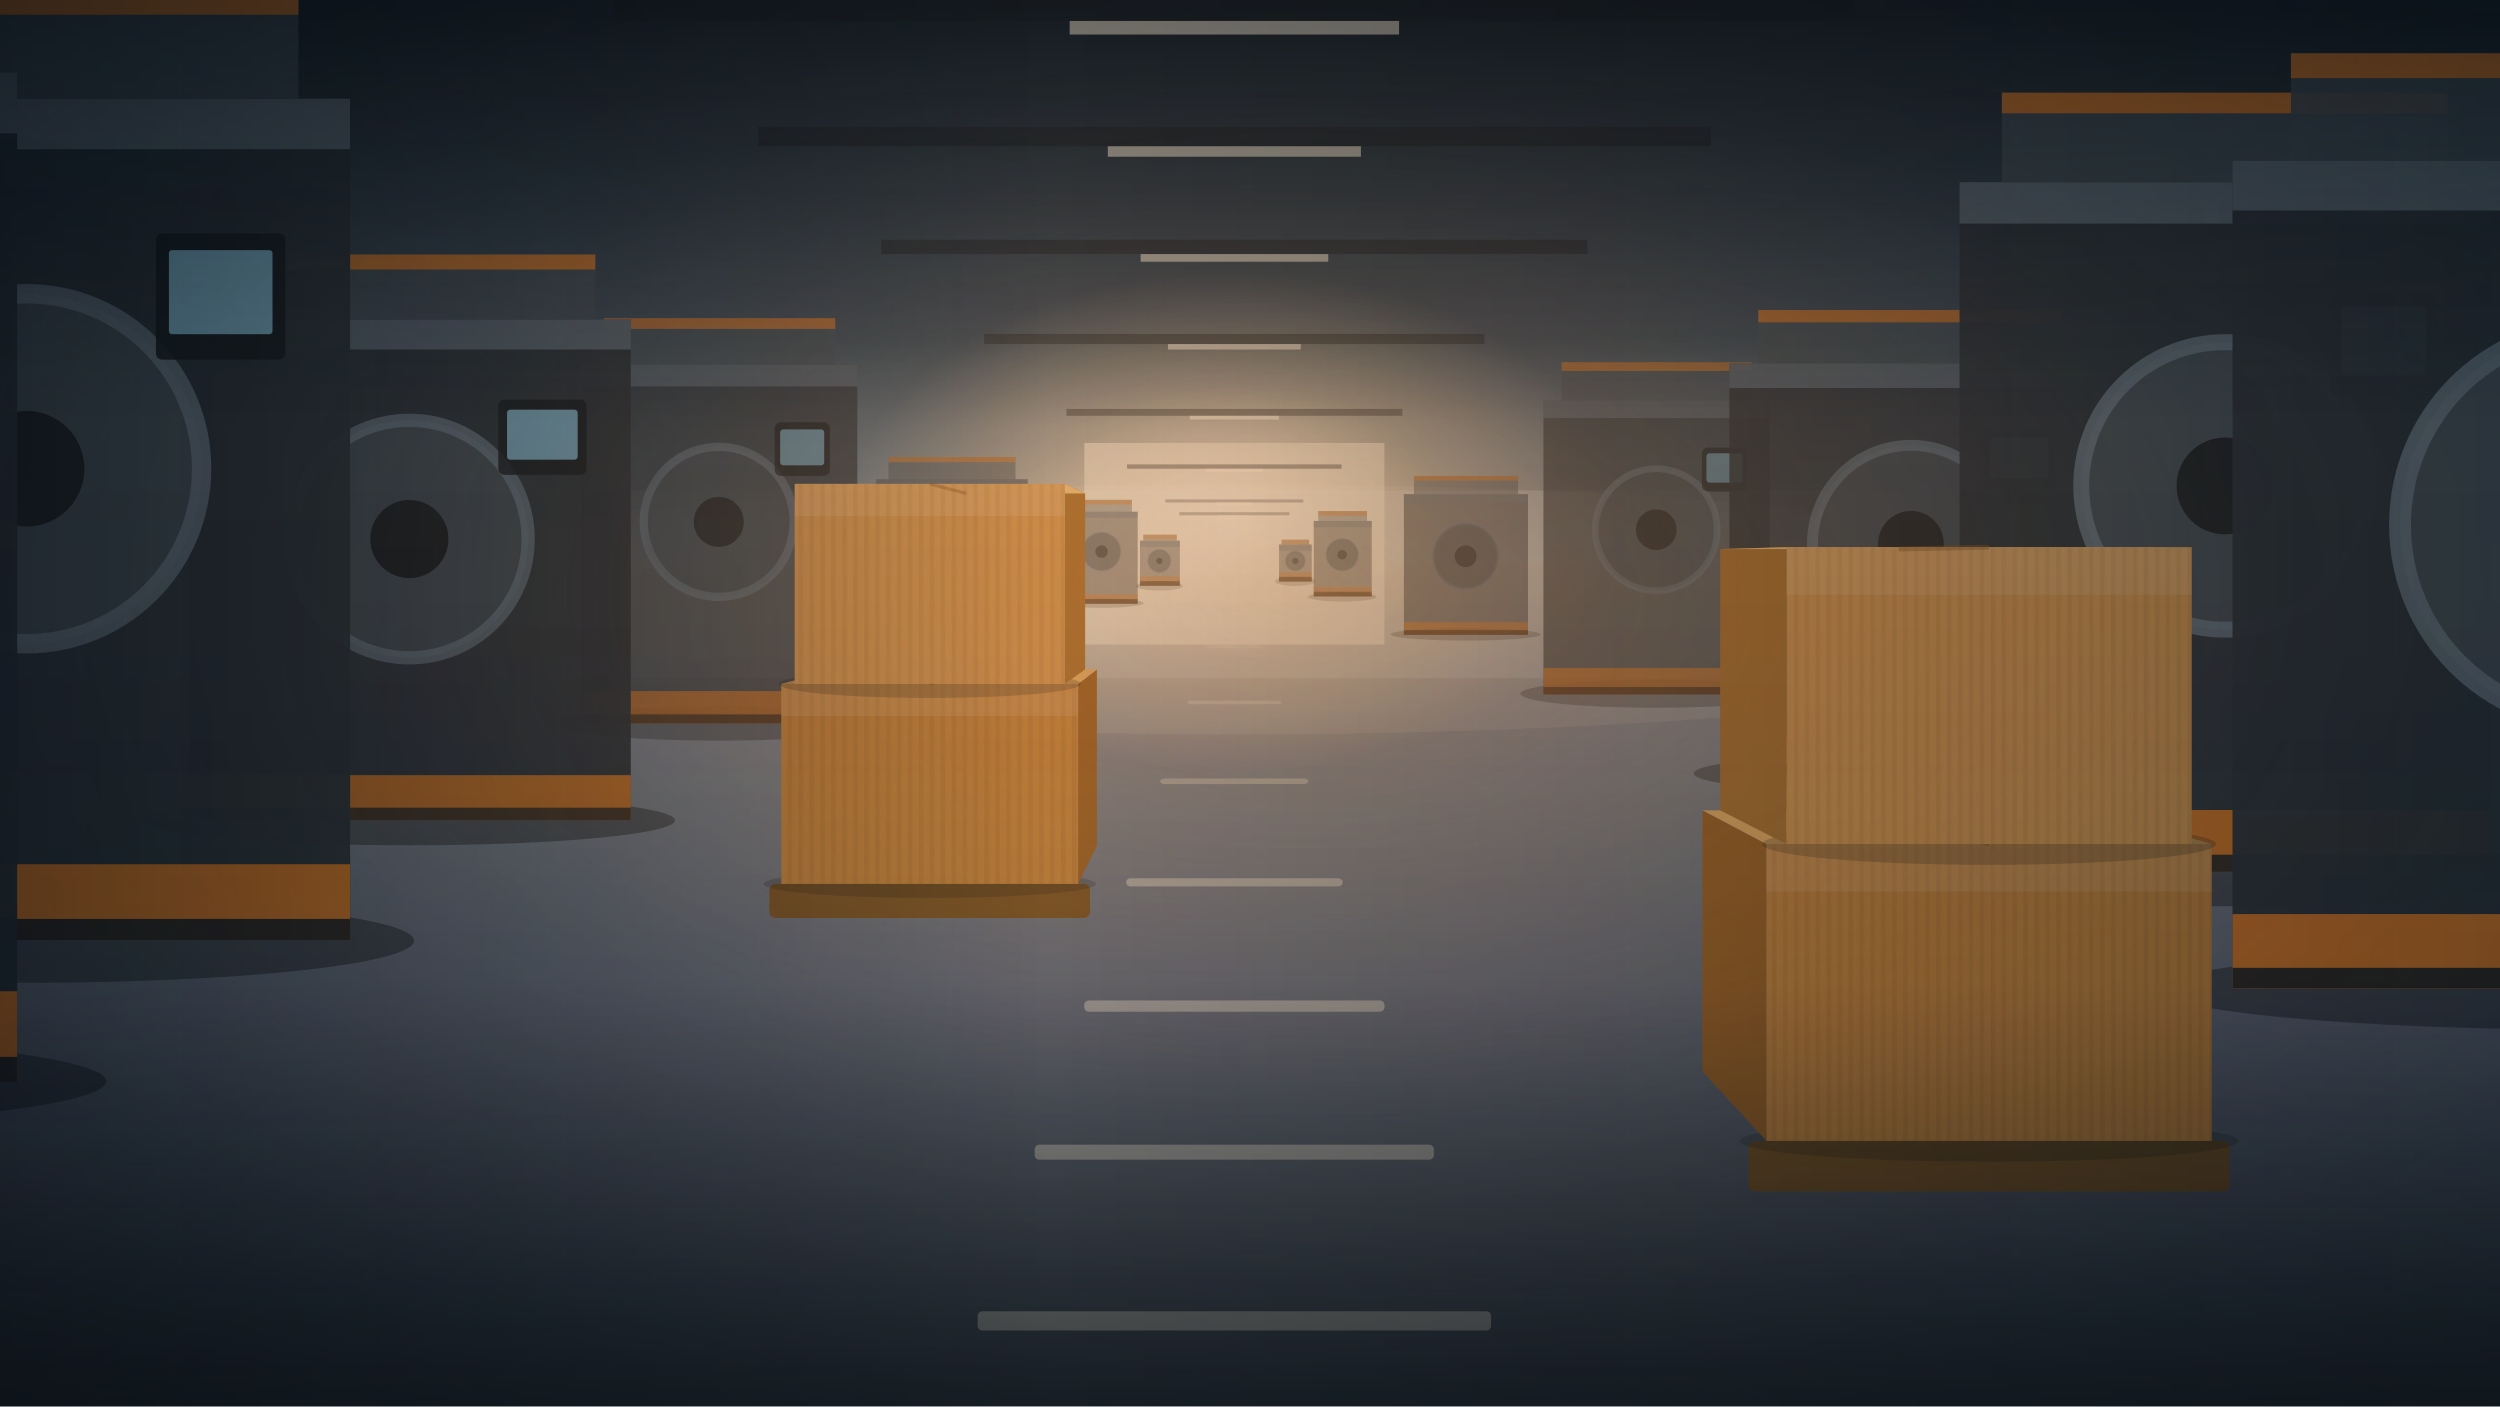
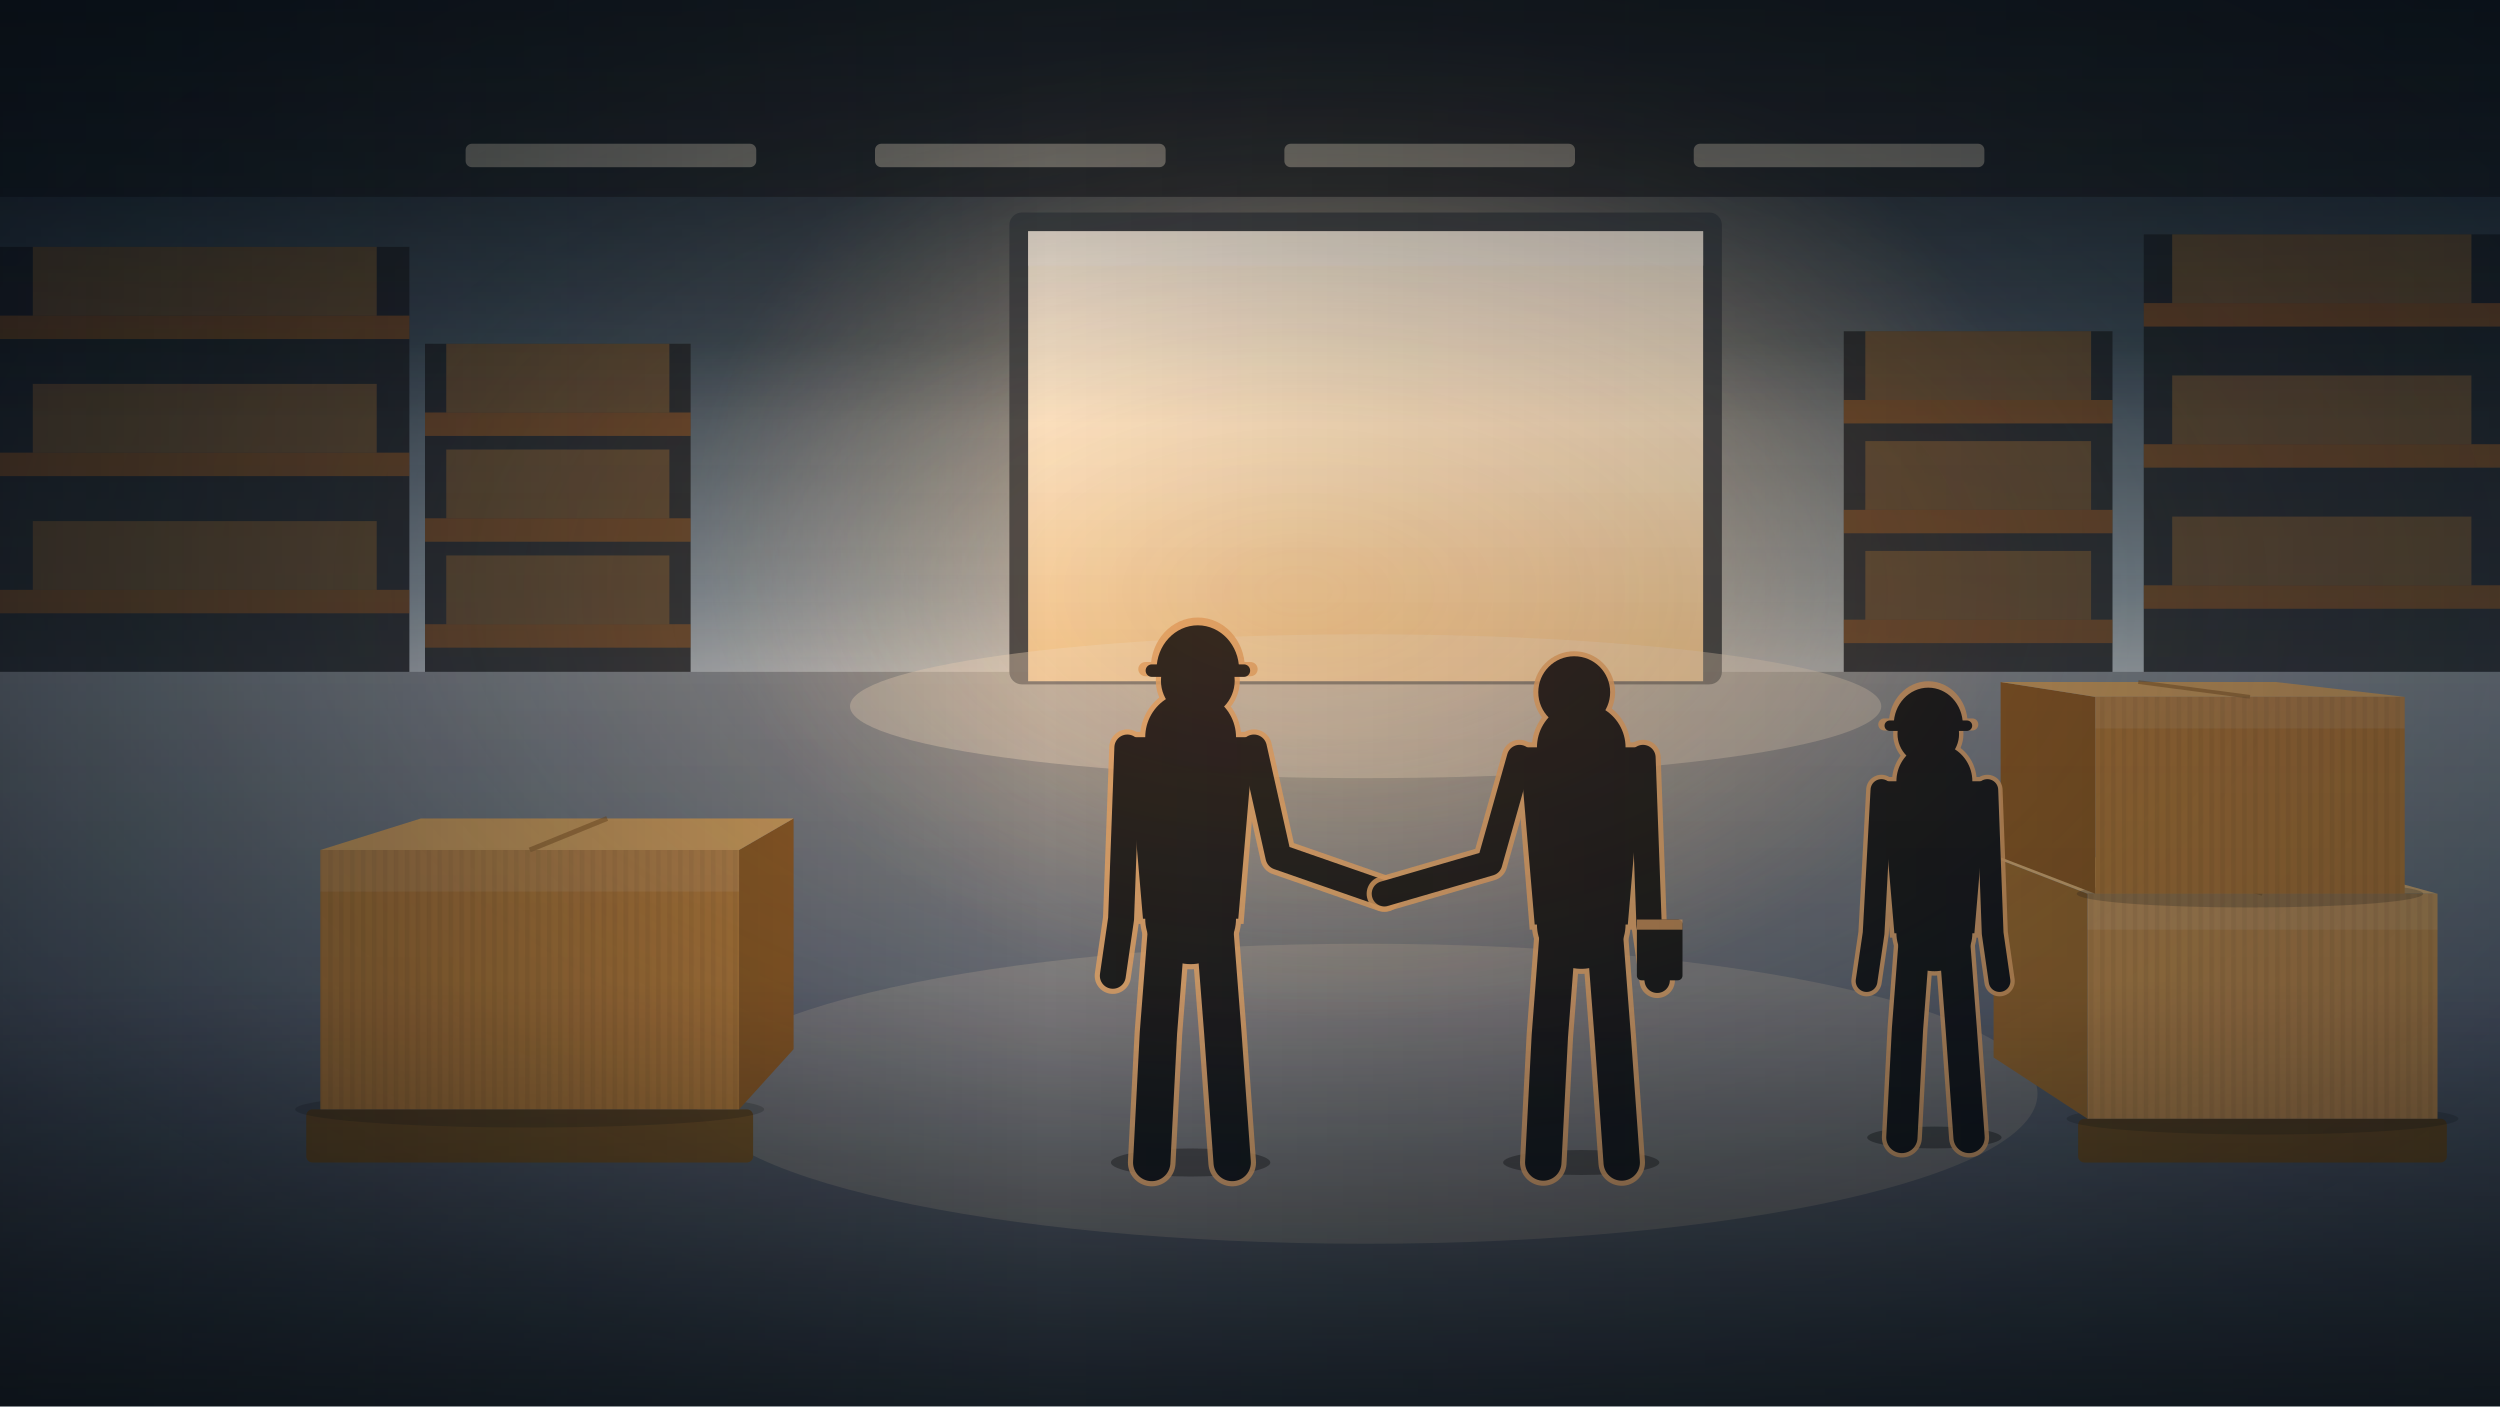
- <svg xmlns="http://www.w3.org/2000/svg" viewBox="0 0 1600 900" width="1600" height="900" preserveAspectRatio="xMidYMid slice" role="img" aria-label="Производственная линия — продажа нового и б/у оборудования">
+ <svg xmlns="http://www.w3.org/2000/svg" viewBox="0 0 1600 900" width="1600" height="900" preserveAspectRatio="xMidYMid slice" role="img" aria-label="Сотрудники «Арт-Пак Плюс» и заказчик у отгруженной партии">
  <defs>
    <linearGradient id="air" x1="0" y1="0" x2="0" y2="1">
      <stop offset="0" stop-color="#16232F" />
      <stop offset=".24" stop-color="#354B5E" />
      <stop offset=".42" stop-color="#8CA3B5" />
      <stop offset=".52" stop-color="#DCE6EE" />
      <stop offset="1" stop-color="#9DB0BE" />
    </linearGradient>
    <linearGradient id="conc" x1="0" y1="0" x2="0" y2="1">
      <stop offset="0" stop-color="#8593A0" />
      <stop offset=".5" stop-color="#59667A" />
      <stop offset="1" stop-color="#2C3742" />
    </linearGradient>
    <linearGradient id="belt" x1="0" y1="0" x2="0" y2="1">
      <stop offset="0" stop-color="#7C8B99" />
      <stop offset="1" stop-color="#39434E" />
    </linearGradient>
    <linearGradient id="doorL" x1="0" y1="0" x2="1" y2="0">
      <stop offset="0" stop-color="#08355F" />
      <stop offset=".72" stop-color="#0D4A85" />
      <stop offset="1" stop-color="#1568B6" />
    </linearGradient>
    <linearGradient id="doorR" x1="0" y1="0" x2="1" y2="0">
      <stop offset="0" stop-color="#1568B6" />
      <stop offset=".3" stop-color="#0D4A85" />
      <stop offset="1" stop-color="#08355F" />
    </linearGradient>
    <linearGradient id="lintel" x1="0" y1="0" x2="0" y2="1">
      <stop offset="0" stop-color="#1568B6" />
      <stop offset="1" stop-color="#08355F" />
    </linearGradient>
    <pattern id="rib" width="46" height="40" patternUnits="userSpaceOnUse">
      <rect width="46" height="40" fill="none" />
      <rect x="0" width="15" height="40" fill="#000" opacity=".30" />
      <rect x="15" width="4" height="40" fill="#000" opacity=".14" />
      <rect x="27" width="7" height="40" fill="#FFF" opacity=".15" />
      <rect x="34" width="3" height="40" fill="#FFF" opacity=".07" />
    </pattern>
    <pattern id="flute" width="7" height="7" patternUnits="userSpaceOnUse">
      <rect width="7" height="7" fill="none" />
      <rect x="0" width="3" height="7" fill="#000" opacity=".18" />
    </pattern>
+     <linearGradient id="gate" x1="0" y1="0" x2="0" y2="1">
+       <stop offset="0" stop-color="#FFFBF2" />
+       <stop offset=".55" stop-color="#FFEFD2" />
+       <stop offset="1" stop-color="#FFD9A2" />
+     </linearGradient>
    <radialGradient id="glow" cx=".5" cy=".5" r=".5">
      <stop offset="0" stop-color="#FFF6E8" stop-opacity=".95" />
      <stop offset=".55" stop-color="#FFE3BC" stop-opacity=".35" />
      <stop offset="1" stop-color="#FFD9A8" stop-opacity="0" />
    </radialGradient>
    <radialGradient id="warm" cx=".52" cy=".42" r=".62">
      <stop offset="0" stop-color="#E07B26" stop-opacity=".34" />
      <stop offset=".62" stop-color="#E07B26" stop-opacity=".08" />
      <stop offset="1" stop-color="#E07B26" stop-opacity="0" />
    </radialGradient>
    <linearGradient id="vig" x1="0" y1="0" x2="0" y2="1">
      <stop offset="0" stop-color="#050A0F" stop-opacity=".44" />
      <stop offset=".30" stop-color="#050A0F" stop-opacity="0" />
      <stop offset=".70" stop-color="#050A0F" stop-opacity=".08" />
      <stop offset="1" stop-color="#050A0F" stop-opacity=".58" />
    </linearGradient>
    <linearGradient id="vigx" x1="0" y1="0" x2="1" y2="0">
      <stop offset="0" stop-color="#050A0F" stop-opacity=".55" />
      <stop offset=".42" stop-color="#050A0F" stop-opacity="0" />
      <stop offset="1" stop-color="#050A0F" stop-opacity=".38" />
    </linearGradient>
  </defs>
  <rect x="0.0" y="0.0" width="1600.0" height="900.0" fill="url(#air)" />
-   <polygon points="0.0,360.0 1600.0,360.0 1600.0,900.0 0.0,900.0" fill="url(#conc)" />
-   <ellipse cx="790" cy="334" rx="250" ry="160" fill="url(#glow)" />
-   <rect x="694.0" y="283.5" width="192.0" height="129.0" fill="#F6EEE0" opacity="0.5" />
-   <rect x="754.8" y="327.8" width="70.4" height="2.0" fill="#141E28" opacity="0.333" />
-   <rect x="780.6" y="329.8" width="18.7" height="2.0" fill="#FFF6E4" opacity="0.428" />
-   <rect x="745.8" y="319.6" width="88.3" height="2.0" fill="#141E28" opacity="0.341" />
-   <rect x="778.3" y="321.6" width="23.5" height="2.0" fill="#FFF6E4" opacity="0.435" />
-   <rect x="721.3" y="297.2" width="137.3" height="2.8" fill="#141E28" opacity="0.364" />
-   <rect x="771.8" y="300.0" width="36.5" height="2.0" fill="#FFF6E4" opacity="0.454" />
-   <rect x="682.5" y="261.7" width="215.0" height="4.4" fill="#141E28" opacity="0.401" />
-   <rect x="761.4" y="266.1" width="57.1" height="2.4" fill="#FFF6E4" opacity="0.484" />
-   <rect x="629.9" y="213.7" width="320.1" height="6.5" fill="#141E28" opacity="0.45" />
-   <rect x="747.5" y="220.2" width="85.0" height="3.5" fill="#FFF6E4" opacity="0.525" />
-   <rect x="564.0" y="153.4" width="452.0" height="9.2" fill="#141E28" opacity="0.512" />
-   <rect x="730.0" y="162.6" width="120.1" height="4.9" fill="#FFF6E4" opacity="0.577" />
-   <rect x="485.0" y="81.2" width="610.0" height="12.4" fill="#141E28" opacity="0.586" />
-   <rect x="709.0" y="93.6" width="162.0" height="6.7" fill="#FFF6E4" opacity="0.638" />
-   <rect x="393.2" y="-2.7" width="793.6" height="16.1" fill="#141E28" opacity="0.672" />
-   <rect x="684.6" y="13.4" width="210.8" height="8.7" fill="#FFF6E4" opacity="0.71" />
-   <rect x="0" y="314" width="1600" height="120" fill="#E8F0F6" opacity=".16" />
-   <ellipse cx="790" cy="390" rx="620" ry="80" fill="#FFF3E2" opacity=".10" />
-   <ellipse cx="742" cy="375" rx="15" ry="3" fill="#070E15" opacity="0.15" />
-   <polygon points="729.6,346.0 755.1,346.0 755.1,374.9 729.6,374.9" fill="#22303C" opacity="0.359" />
-   <rect x="729.6" y="346.0" width="25.5" height="4.0" fill="#63788A" opacity="0.298" />
-   <rect x="731.7" y="342.2" width="21.4" height="3.8" fill="#3B4C5A" opacity="0.331" />
-   <rect x="731.7" y="342.2" width="21.4" height="3.0" fill="#E07B26" opacity="0.342" />
-   <circle cx="742" cy="359" r="7" fill="#3B4C5A" opacity="0.36" />
-   <circle cx="742" cy="359" r="7" fill="none" stroke="#63788A" stroke-width="1.5" opacity="0.29" />
-   <circle cx="742" cy="359" r="2" fill="#141E28" opacity="0.36" />
-   <rect x="729.6" y="368.9" width="25.5" height="6.0" fill="#E07B26" opacity="0.342" />
-   <rect x="729.6" y="371.9" width="25.5" height="3.0" fill="#141E28" opacity="0.342" />
-   <ellipse cx="829" cy="372" rx="13" ry="3" fill="#070E15" opacity="0.14" />
-   <polygon points="818.6,348.5 839.5,348.5 839.5,372.2 818.6,372.2" fill="#22303C" opacity="0.349" />
-   <rect x="818.6" y="348.5" width="20.9" height="4.0" fill="#63788A" opacity="0.291" />
-   <rect x="820.2" y="345.4" width="17.6" height="3.1" fill="#3B4C5A" opacity="0.322" />
-   <rect x="820.2" y="345.4" width="17.6" height="3.0" fill="#E07B26" opacity="0.335" />
-   <circle cx="829" cy="359" r="6" fill="#3B4C5A" opacity="0.35" />
-   <circle cx="829" cy="359" r="6" fill="none" stroke="#63788A" stroke-width="1.5" opacity="0.28" />
-   <circle cx="829" cy="359" r="2" fill="#141E28" opacity="0.35" />
-   <rect x="818.6" y="366.2" width="20.9" height="6.0" fill="#E07B26" opacity="0.335" />
-   <rect x="818.6" y="369.2" width="20.9" height="3.0" fill="#141E28" opacity="0.335" />
-   <ellipse cx="705" cy="386" rx="27" ry="3" fill="#070E15" opacity="0.17" />
-   <polygon points="682.8,327.5 728.1,327.5 728.1,386.4 682.8,386.4" fill="#22303C" opacity="0.406" />
-   <rect x="682.8" y="327.5" width="45.3" height="4.0" fill="#63788A" opacity="0.328" />
-   <rect x="686.4" y="319.9" width="38.0" height="7.7" fill="#3B4C5A" opacity="0.371" />
-   <rect x="686.4" y="319.9" width="38.0" height="3.0" fill="#E07B26" opacity="0.375" />
-   <circle cx="705" cy="353" r="12" fill="#3B4C5A" opacity="0.41" />
-   <circle cx="705" cy="353" r="12" fill="none" stroke="#63788A" stroke-width="1.5" opacity="0.33" />
-   <circle cx="705" cy="353" r="4" fill="#141E28" opacity="0.41" />
-   <rect x="682.8" y="380.4" width="45.3" height="6.0" fill="#E07B26" opacity="0.375" />
-   <rect x="682.8" y="383.4" width="45.3" height="3.0" fill="#141E28" opacity="0.375" />
-   <ellipse cx="859" cy="382" rx="22" ry="3" fill="#070E15" opacity="0.16" />
-   <polygon points="840.8,333.4 877.9,333.4 877.9,381.7 840.8,381.7" fill="#22303C" opacity="0.387" />
-   <rect x="840.8" y="333.4" width="37.1" height="4.0" fill="#63788A" opacity="0.316" />
-   <rect x="843.7" y="327.1" width="31.2" height="6.3" fill="#3B4C5A" opacity="0.354" />
-   <rect x="843.7" y="327.1" width="31.2" height="3.0" fill="#E07B26" opacity="0.362" />
-   <circle cx="859" cy="355" r="10" fill="#3B4C5A" opacity="0.39" />
-   <circle cx="859" cy="355" r="10" fill="none" stroke="#63788A" stroke-width="1.5" opacity="0.31" />
-   <circle cx="859" cy="355" r="3" fill="#141E28" opacity="0.39" />
-   <rect x="840.8" y="375.7" width="37.1" height="6.0" fill="#E07B26" opacity="0.362" />
-   <rect x="840.8" y="378.7" width="37.1" height="3.0" fill="#141E28" opacity="0.362" />
-   <ellipse cx="609" cy="416" rx="58" ry="5" fill="#070E15" opacity="0.22" />
-   <polygon points="560.8,306.7 657.7,306.7 657.7,416.5 560.8,416.5" fill="#22303C" opacity="0.526" />
-   <rect x="560.8" y="306.7" width="96.8" height="6.6" fill="#63788A" opacity="0.405" />
-   <rect x="568.6" y="292.5" width="81.3" height="14.3" fill="#3B4C5A" opacity="0.474" />
-   <rect x="568.6" y="292.5" width="81.3" height="3.3" fill="#E07B26" opacity="0.461" />
-   <circle cx="609" cy="355" r="26" fill="#3B4C5A" opacity="0.53" />
-   <circle cx="609" cy="355" r="26" fill="none" stroke="#63788A" stroke-width="2.9" opacity="0.41" />
-   <circle cx="609" cy="355" r="9" fill="#141E28" opacity="0.53" />
-   <rect x="560.8" y="406.6" width="96.8" height="9.9" fill="#E07B26" opacity="0.461" />
-   <rect x="560.8" y="413.5" width="96.8" height="3.0" fill="#141E28" opacity="0.461" />
-   <ellipse cx="938" cy="406" rx="48" ry="4" fill="#070E15" opacity="0.20" />
-   <polygon points="898.5,316.3 977.9,316.3 977.9,406.3 898.5,406.3" fill="#22303C" opacity="0.485" />
-   <rect x="898.5" y="316.3" width="79.4" height="5.4" fill="#63788A" opacity="0.379" />
-   <rect x="904.9" y="304.6" width="66.7" height="11.7" fill="#3B4C5A" opacity="0.439" />
-   <rect x="904.9" y="304.6" width="66.7" height="3.0" fill="#E07B26" opacity="0.432" />
-   <circle cx="938" cy="356" r="21" fill="#3B4C5A" opacity="0.49" />
-   <circle cx="938" cy="356" r="21" fill="none" stroke="#63788A" stroke-width="2.4" opacity="0.38" />
-   <circle cx="938" cy="356" r="7" fill="#141E28" opacity="0.49" />
-   <rect x="898.5" y="398.2" width="79.4" height="8.1" fill="#E07B26" opacity="0.432" />
-   <rect x="898.5" y="403.3" width="79.4" height="3.0" fill="#141E28" opacity="0.432" />
-   <ellipse cx="460" cy="463" rx="106" ry="11" fill="#070E15" opacity="0.30" />
-   <polygon points="372.2,233.5 548.7,233.5 548.7,463.0 372.2,463.0" fill="#22303C" opacity="0.712" />
-   <rect x="372.2" y="233.5" width="176.5" height="13.8" fill="#63788A" opacity="0.525" />
-   <rect x="386.3" y="203.6" width="148.3" height="29.8" fill="#3B4C5A" opacity="0.633" />
-   <rect x="386.3" y="203.6" width="148.3" height="6.9" fill="#E07B26" opacity="0.594" />
-   <circle cx="460" cy="334" r="48" fill="#3B4C5A" opacity="0.71" />
-   <circle cx="460" cy="334" r="48" fill="none" stroke="#63788A" stroke-width="5.3" opacity="0.54" />
-   <circle cx="460" cy="334" r="16" fill="#141E28" opacity="0.71" />
-   <rect x="495.8" y="270.2" width="35.3" height="34.4" fill="#0E1A24" opacity="0.624" rx="4" />
-   <rect x="499.3" y="274.8" width="28.2" height="23.0" fill="#8FD3F5" opacity="0.544" rx="2" />
-   <rect x="372.2" y="442.3" width="176.5" height="20.7" fill="#E07B26" opacity="0.594" />
-   <rect x="372.2" y="457.2" width="176.5" height="5.7" fill="#141E28" opacity="0.594" />
-   <ellipse cx="1060" cy="444" rx="87" ry="9" fill="#070E15" opacity="0.26" />
-   <polygon points="987.8,256.3 1132.6,256.3 1132.6,444.4 987.8,444.4" fill="#22303C" opacity="0.638" />
-   <rect x="987.8" y="256.3" width="144.8" height="11.3" fill="#63788A" opacity="0.477" />
-   <rect x="999.4" y="231.8" width="121.6" height="24.5" fill="#3B4C5A" opacity="0.57" />
-   <rect x="999.4" y="231.8" width="121.6" height="5.6" fill="#E07B26" opacity="0.541" />
-   <circle cx="1060" cy="339" r="39" fill="#3B4C5A" opacity="0.64" />
-   <circle cx="1060" cy="339" r="39" fill="none" stroke="#63788A" stroke-width="4.3" opacity="0.49" />
-   <circle cx="1060" cy="339" r="13" fill="#141E28" opacity="0.64" />
-   <rect x="1089.2" y="286.4" width="29.0" height="28.2" fill="#0E1A24" opacity="0.565" rx="4" />
-   <rect x="1092.1" y="290.1" width="23.2" height="18.8" fill="#8FD3F5" opacity="0.491" rx="2" />
-   <rect x="987.8" y="427.5" width="144.8" height="16.9" fill="#E07B26" opacity="0.541" />
-   <rect x="987.8" y="439.7" width="144.8" height="4.7" fill="#141E28" opacity="0.541" />
-   <ellipse cx="262" cy="525" rx="170" ry="16" fill="#070E15" opacity="0.40" />
-   <polygon points="121.0,204.5 403.7,204.5 403.7,524.9 121.0,524.9" fill="#22303C" opacity="0.96" />
-   <rect x="121.0" y="204.5" width="282.7" height="19.2" fill="#63788A" opacity="0.684" />
-   <rect x="143.6" y="162.9" width="237.4" height="41.6" fill="#3B4C5A" opacity="0.845" />
-   <rect x="143.6" y="162.9" width="237.4" height="9.6" fill="#E07B26" opacity="0.771" />
-   <circle cx="262" cy="345" r="76" fill="#3B4C5A" opacity="0.96" />
-   <circle cx="262" cy="345" r="76" fill="none" stroke="#63788A" stroke-width="8.5" opacity="0.72" />
-   <circle cx="262" cy="345" r="25" fill="#141E28" opacity="0.96" />
-   <rect x="318.9" y="255.8" width="56.5" height="48.1" fill="#0E1A24" opacity="0.818" rx="4" />
-   <rect x="324.5" y="262.2" width="45.2" height="32.0" fill="#8FD3F5" opacity="0.721" rx="2" />
-   <rect x="121.0" y="496.1" width="282.7" height="28.8" fill="#E07B26" opacity="0.771" />
-   <rect x="121.0" y="516.9" width="282.7" height="8.0" fill="#141E28" opacity="0.771" />
-   <ellipse cx="1223" cy="495" rx="139" ry="13" fill="#070E15" opacity="0.35" />
-   <polygon points="1106.8,232.5 1338.6,232.5 1338.6,495.2 1106.8,495.2" fill="#22303C" opacity="0.841" />
-   <rect x="1106.8" y="232.5" width="231.8" height="15.8" fill="#63788A" opacity="0.608" />
-   <rect x="1125.3" y="198.4" width="194.7" height="34.2" fill="#3B4C5A" opacity="0.744" />
-   <rect x="1125.3" y="198.4" width="194.7" height="7.9" fill="#E07B26" opacity="0.686" />
-   <circle cx="1223" cy="348" r="63" fill="#3B4C5A" opacity="0.84" />
-   <circle cx="1223" cy="348" r="63" fill="none" stroke="#63788A" stroke-width="7.0" opacity="0.64" />
-   <circle cx="1223" cy="348" r="21" fill="#141E28" opacity="0.84" />
-   <rect x="1269.0" y="274.5" width="46.4" height="39.4" fill="#0E1A24" opacity="0.725" rx="4" />
-   <rect x="1273.7" y="279.8" width="37.1" height="26.3" fill="#8FD3F5" opacity="0.636" rx="2" />
-   <rect x="1106.8" y="471.6" width="231.8" height="23.6" fill="#E07B26" opacity="0.686" />
-   <rect x="1106.8" y="488.6" width="231.8" height="6.6" fill="#141E28" opacity="0.686" />
-   <ellipse cx="17" cy="602" rx="248" ry="27" fill="#070E15" opacity="0.42" />
-   <polygon points="-190.1,63.2 224.1,63.2 224.1,601.6 -190.1,601.6" fill="#22303C" opacity="0.96" />
-   <rect x="-190.1" y="63.2" width="414.1" height="32.3" fill="#63788A" opacity="0.75" />
-   <rect x="-156.9" y="-6.8" width="347.9" height="70.0" fill="#3B4C5A" opacity="0.9" />
-   <rect x="-156.9" y="-6.8" width="347.9" height="16.2" fill="#E07B26" opacity="0.85" />
-   <circle cx="17" cy="300" r="112" fill="#3B4C5A" opacity="0.96" />
-   <circle cx="17" cy="300" r="112" fill="none" stroke="#63788A" stroke-width="12.4" opacity="0.80" />
-   <circle cx="17" cy="300" r="37" fill="#141E28" opacity="0.96" />
-   <rect x="99.8" y="149.4" width="82.8" height="80.8" fill="#0E1A24" opacity="0.9" rx="4" />
-   <rect x="108.1" y="160.1" width="66.3" height="53.8" fill="#8FD3F5" opacity="0.8" rx="2" />
-   <rect x="-190.1" y="553.1" width="414.1" height="48.5" fill="#E07B26" opacity="0.88" />
-   <rect x="-190.1" y="588.1" width="414.1" height="13.5" fill="#141E28" opacity="0.9" />
-   <ellipse cx="1424" cy="558" rx="204" ry="22" fill="#070E15" opacity="0.42" />
-   <polygon points="1254.1,116.6 1593.6,116.6 1593.6,558.1 1254.1,558.1" fill="#22303C" opacity="0.96" />
-   <rect x="1254.1" y="116.6" width="339.6" height="26.5" fill="#63788A" opacity="0.75" />
-   <rect x="1281.2" y="59.3" width="285.2" height="57.4" fill="#3B4C5A" opacity="0.9" />
-   <rect x="1281.2" y="59.3" width="285.2" height="13.2" fill="#E07B26" opacity="0.85" />
-   <circle cx="1424" cy="311" r="92" fill="#3B4C5A" opacity="0.96" />
-   <circle cx="1424" cy="311" r="92" fill="none" stroke="#63788A" stroke-width="10.2" opacity="0.80" />
-   <circle cx="1424" cy="311" r="31" fill="#141E28" opacity="0.96" />
-   <rect x="1491.8" y="187.3" width="67.9" height="66.2" fill="#0E1A24" opacity="0.9" rx="4" />
-   <rect x="1498.6" y="196.1" width="54.3" height="44.1" fill="#8FD3F5" opacity="0.8" rx="2" />
-   <rect x="1254.1" y="518.4" width="339.6" height="39.7" fill="#E07B26" opacity="0.866" />
-   <rect x="1254.1" y="547.0" width="339.6" height="11.0" fill="#141E28" opacity="0.866" />
-   <ellipse cx="-274" cy="692" rx="342" ry="32" fill="#070E15" opacity="0.42" />
-   <polygon points="-559.0,46.5 11.0,46.5 11.0,692.5 -559.0,692.5" fill="#22303C" opacity="0.96" />
-   <rect x="-559.0" y="46.5" width="570.0" height="38.8" fill="#63788A" opacity="0.75" />
-   <rect x="-513.4" y="-37.5" width="478.8" height="84.0" fill="#3B4C5A" opacity="0.9" />
-   <rect x="-513.4" y="-37.5" width="478.8" height="19.4" fill="#E07B26" opacity="0.85" />
-   <circle cx="-274" cy="331" r="154" fill="#3B4C5A" opacity="0.96" />
-   <circle cx="-274" cy="331" r="154" fill="none" stroke="#63788A" stroke-width="17.1" opacity="0.80" />
-   <circle cx="-274" cy="331" r="51" fill="#141E28" opacity="0.96" />
-   <rect x="-160.0" y="149.9" width="114.0" height="96.9" fill="#0E1A24" opacity="0.9" rx="4" />
-   <rect x="-148.6" y="162.8" width="91.2" height="64.6" fill="#8FD3F5" opacity="0.8" rx="2" />
-   <rect x="-559.0" y="634.4" width="570.0" height="58.1" fill="#E07B26" opacity="0.88" />
-   <rect x="-559.0" y="676.4" width="570.0" height="16.2" fill="#141E28" opacity="0.9" />
-   <ellipse cx="1662" cy="633" rx="280" ry="26" fill="#070E15" opacity="0.42" />
-   <polygon points="1428.8,102.9 1896.2,102.9 1896.2,632.6 1428.8,632.6" fill="#22303C" opacity="0.96" />
-   <rect x="1428.8" y="102.9" width="467.4" height="31.8" fill="#63788A" opacity="0.75" />
-   <rect x="1466.2" y="34.1" width="392.6" height="68.9" fill="#3B4C5A" opacity="0.9" />
-   <rect x="1466.2" y="34.1" width="392.6" height="15.9" fill="#E07B26" opacity="0.85" />
-   <circle cx="1662" cy="336" r="126" fill="#3B4C5A" opacity="0.96" />
-   <circle cx="1662" cy="336" r="126" fill="none" stroke="#63788A" stroke-width="14.0" opacity="0.80" />
-   <circle cx="1662" cy="336" r="42" fill="#141E28" opacity="0.96" />
-   <rect x="1756.0" y="187.7" width="93.5" height="79.5" fill="#0E1A24" opacity="0.9" rx="4" />
-   <rect x="1765.3" y="198.3" width="74.8" height="53.0" fill="#8FD3F5" opacity="0.8" rx="2" />
-   <rect x="1428.8" y="585.0" width="467.4" height="47.7" fill="#E07B26" opacity="0.88" />
-   <rect x="1428.8" y="619.4" width="467.4" height="13.2" fill="#141E28" opacity="0.9" />
-   <rect x="781.6" y="384.5" width="16.8" height="2.0" fill="#EFE6D6" opacity="0.156" rx="3" />
-   <rect x="779.2" y="391.6" width="21.7" height="2.0" fill="#EFE6D6" opacity="0.167" rx="3" />
-   <rect x="771.9" y="412.9" width="36.3" height="2.0" fill="#EFE6D6" opacity="0.199" rx="3" />
-   <rect x="759.7" y="448.4" width="60.6" height="2.3" fill="#EFE6D6" opacity="0.251" rx="3" />
-   <rect x="742.6" y="498.2" width="94.8" height="3.6" fill="#EFE6D6" opacity="0.325" rx="3" />
-   <rect x="720.7" y="562.1" width="138.6" height="5.2" fill="#EFE6D6" opacity="0.42" rx="3" />
-   <rect x="693.9" y="640.3" width="192.2" height="7.2" fill="#EFE6D6" opacity="0.42" rx="3" />
-   <rect x="662.2" y="732.6" width="255.5" height="9.6" fill="#EFE6D6" opacity="0.42" rx="3" />
-   <rect x="625.7" y="839.2" width="328.6" height="12.3" fill="#EFE6D6" opacity="0.42" rx="3" />
-   <rect x="584.3" y="960.0" width="411.4" height="15.4" fill="#EFE6D6" opacity="0.42" rx="3" />
-   <rect x="538.0" y="1095.0" width="504.0" height="18.9" fill="#EFE6D6" opacity="0.42" rx="3" />
-   <rect x="492.4" y="565.7" width="205.2" height="21.8" fill="#6E4E23" opacity="0.95" rx="4" />
-   <ellipse cx="595.0" cy="565.7" rx="106.4" ry="9.0" fill="#0A1119" opacity=".22" />
-   <polygon points="690.0,437.7 702.0,428.4 702.0,541.1 690.0,565.7" fill="#8E5C27" />
-   <polygon points="500.0,437.7 690.0,437.7 702.0,428.4 534.8,428.4" fill="#D9A968" />
-   <polygon points="500.0,437.7 690.0,437.7 690.0,565.7 500.0,565.7" fill="#B9803F" />
-   <line x1="595.0" y1="437.7" x2="618.4" y2="428.4" stroke="#7E5220" stroke-width="2.3" opacity=".5" />
-   <rect x="500.0" y="437.7" width="190.0" height="128.0" fill="url(#flute)" opacity=".30" />
-   <rect x="500.0" y="437.7" width="190.0" height="20.5" fill="#FFFFFF" opacity="0.1" />
-   <ellipse cx="595.0" cy="437.7" rx="96.8" ry="9.0" fill="#0A1119" opacity=".22" />
-   <polygon points="681.5,309.7 694.5,315.8 694.5,428.4 681.5,437.7" fill="#9C6C32" />
-   <polygon points="508.6,309.7 681.5,309.7 694.5,315.8 542.3,315.8" fill="#E4BA80" />
-   <polygon points="508.6,309.7 681.5,309.7 681.5,437.7 508.6,437.7" fill="#C89355" />
-   <line x1="595.0" y1="309.7" x2="618.4" y2="315.8" stroke="#7E5220" stroke-width="2.1" opacity=".5" />
-   <rect x="508.6" y="309.7" width="172.9" height="128.0" fill="url(#flute)" opacity=".30" />
-   <rect x="508.6" y="309.7" width="172.9" height="20.5" fill="#FFFFFF" opacity="0.1" />
-   <rect x="1119.1" y="730.2" width="307.8" height="32.3" fill="#6E4E23" opacity="0.95" rx="4" />
-   <ellipse cx="1273.0" cy="730.2" rx="159.6" ry="13.3" fill="#0A1119" opacity=".22" />
-   <polygon points="1130.5,540.2 1089.6,518.6 1089.6,685.8 1130.5,730.2" fill="#8E5C27" />
-   <polygon points="1130.5,540.2 1415.5,540.2 1340.4,518.6 1089.6,518.6" fill="#D9A968" />
-   <polygon points="1130.5,540.2 1415.5,540.2 1415.5,730.2 1130.5,730.2" fill="#B9803F" />
-   <line x1="1273.0" y1="540.2" x2="1215.0" y2="518.6" stroke="#7E5220" stroke-width="3.4" opacity=".5" />
-   <rect x="1130.5" y="540.2" width="285.0" height="190.0" fill="url(#flute)" opacity=".30" />
-   <rect x="1130.5" y="540.2" width="285.0" height="30.4" fill="#FFFFFF" opacity="0.1" />
-   <ellipse cx="1273.0" cy="540.2" rx="145.2" ry="13.3" fill="#0A1119" opacity=".22" />
-   <polygon points="1143.3,350.2 1100.9,351.4 1100.9,518.6 1143.3,540.2" fill="#9C6C32" />
-   <polygon points="1143.3,350.2 1402.7,350.2 1329.2,351.4 1100.9,351.4" fill="#E4BA80" />
-   <polygon points="1143.3,350.2 1402.7,350.2 1402.7,540.2 1143.3,540.2" fill="#C89355" />
-   <line x1="1273.0" y1="350.2" x2="1215.0" y2="351.4" stroke="#7E5220" stroke-width="3.1" opacity=".5" />
-   <rect x="1143.3" y="350.2" width="259.4" height="190.0" fill="url(#flute)" opacity=".30" />
-   <rect x="1143.3" y="350.2" width="259.4" height="30.4" fill="#FFFFFF" opacity="0.1" />
-   <rect x="0.0" y="0.0" width="1600.0" height="900.0" fill="url(#warm)" />
+   <polygon points="0.0,430.0 1600.0,430.0 1600.0,900.0 0.0,900.0" fill="url(#conc)" />
+   <ellipse cx="874" cy="330" rx="430" ry="330" fill="url(#glow)" opacity=".75" />
+   <rect x="646.0" y="136.0" width="456.0" height="302.0" fill="#2B3946" opacity="0.92" rx="8" />
+   <rect x="658.0" y="148.0" width="432.0" height="288.0" fill="url(#gate)" />
+   <rect x="658.0" y="148.0" width="432.0" height="22.0" fill="#FFFDF7" opacity="0.75" />
+   <ellipse cx="874" cy="452" rx="330" ry="46" fill="#FFF3DE" opacity=".38" />
+   <ellipse cx="874" cy="700" rx="430" ry="96" fill="#FFE9C8" opacity=".18" />
+   <rect x="0.0" y="158.0" width="262.0" height="272.0" fill="#141E28" opacity="0.84" />
+   <rect x="0.0" y="202.0" width="262.0" height="15.0" fill="#E07B26" opacity="0.38" />
+   <rect x="21.0" y="158.0" width="220.1" height="44.0" fill="#B9803F" opacity="0.4" />
+   <rect x="0.0" y="289.7" width="262.0" height="15.0" fill="#E07B26" opacity="0.38" />
+   <rect x="21.0" y="245.7" width="220.1" height="44.0" fill="#B9803F" opacity="0.4" />
+   <rect x="0.0" y="377.5" width="262.0" height="15.0" fill="#E07B26" opacity="0.38" />
+   <rect x="21.0" y="333.5" width="220.1" height="44.0" fill="#B9803F" opacity="0.4" />
+   <rect x="272.0" y="220.0" width="170.0" height="210.0" fill="#141E28" opacity="0.84" />
+   <rect x="272.0" y="264.0" width="170.0" height="15.0" fill="#E07B26" opacity="0.38" />
+   <rect x="285.6" y="220.0" width="142.8" height="44.0" fill="#B9803F" opacity="0.4" />
+   <rect x="272.0" y="331.7" width="170.0" height="15.0" fill="#E07B26" opacity="0.38" />
+   <rect x="285.6" y="287.7" width="142.8" height="44.0" fill="#B9803F" opacity="0.4" />
+   <rect x="272.0" y="399.5" width="170.0" height="15.0" fill="#E07B26" opacity="0.38" />
+   <rect x="285.6" y="355.5" width="142.8" height="44.0" fill="#B9803F" opacity="0.4" />
+   <rect x="1180.0" y="212.0" width="172.0" height="218.0" fill="#141E28" opacity="0.84" />
+   <rect x="1180.0" y="256.0" width="172.0" height="15.0" fill="#E07B26" opacity="0.38" />
+   <rect x="1193.8" y="212.0" width="144.5" height="44.0" fill="#B9803F" opacity="0.4" />
+   <rect x="1180.0" y="326.3" width="172.0" height="15.0" fill="#E07B26" opacity="0.38" />
+   <rect x="1193.8" y="282.3" width="144.5" height="44.0" fill="#B9803F" opacity="0.4" />
+   <rect x="1180.0" y="396.6" width="172.0" height="15.0" fill="#E07B26" opacity="0.38" />
+   <rect x="1193.8" y="352.6" width="144.5" height="44.0" fill="#B9803F" opacity="0.4" />
+   <rect x="1372.0" y="150.0" width="228.0" height="280.0" fill="#141E28" opacity="0.84" />
+   <rect x="1372.0" y="194.0" width="228.0" height="15.0" fill="#E07B26" opacity="0.38" />
+   <rect x="1390.2" y="150.0" width="191.5" height="44.0" fill="#B9803F" opacity="0.4" />
+   <rect x="1372.0" y="284.3" width="228.0" height="15.0" fill="#E07B26" opacity="0.38" />
+   <rect x="1390.2" y="240.3" width="191.5" height="44.0" fill="#B9803F" opacity="0.4" />
+   <rect x="1372.0" y="374.6" width="228.0" height="15.0" fill="#E07B26" opacity="0.38" />
+   <rect x="1390.2" y="330.6" width="191.5" height="44.0" fill="#B9803F" opacity="0.4" />
+   <rect x="0.0" y="0.0" width="1600.0" height="126.0" fill="#141E28" opacity="0.8" />
+   <rect x="298.0" y="92.0" width="186.0" height="15.0" fill="#FFF6E4" opacity="0.45" rx="4" />
+   <rect x="560.0" y="92.0" width="186.0" height="15.0" fill="#FFF6E4" opacity="0.45" rx="4" />
+   <rect x="822.0" y="92.0" width="186.0" height="15.0" fill="#FFF6E4" opacity="0.45" rx="4" />
+   <rect x="1084.0" y="92.0" width="186.0" height="15.0" fill="#FFF6E4" opacity="0.45" rx="4" />
+   <rect x="196.0" y="710.0" width="286.0" height="34.0" fill="#6E4E23" opacity="0.95" rx="4" />
+   <ellipse cx="339.0" cy="710.0" rx="150.1" ry="11.6" fill="#0A1119" opacity=".22" />
+   <polygon points="473.0,544.0 507.9,523.8 507.9,671.5 473.0,710.0" fill="#8E5C27" />
+   <polygon points="205.0,544.0 473.0,544.0 507.9,523.8 269.4,523.8" fill="#D9A968" />
+   <polygon points="205.0,544.0 473.0,544.0 473.0,710.0 205.0,710.0" fill="#B9803F" />
+   <line x1="339.0" y1="544.0" x2="388.6" y2="523.8" stroke="#7E5220" stroke-width="3.2" opacity=".5" />
+   <rect x="205.0" y="544.0" width="268.0" height="166.0" fill="url(#flute)" opacity=".30" />
+   <rect x="205.0" y="544.0" width="268.0" height="26.6" fill="#FFFFFF" opacity="0.1" />
+   <rect x="1330.0" y="716.0" width="236.0" height="28.0" fill="#6E4E23" opacity="0.95" rx="4" />
+   <ellipse cx="1448.0" cy="716.0" rx="125.4" ry="10.1" fill="#0A1119" opacity=".22" />
+   <polygon points="1336.0,572.0 1275.9,548.7 1275.9,676.8 1336.0,716.0" fill="#9C6C32" />
+   <polygon points="1336.0,572.0 1560.0,572.0 1475.3,548.7 1275.9,548.7" fill="#E4BA80" />
+   <polygon points="1336.0,572.0 1560.0,572.0 1560.0,716.0 1336.0,716.0" fill="#C89355" />
+   <line x1="1448.0" y1="572.0" x2="1375.6" y2="548.7" stroke="#7E5220" stroke-width="2.7" opacity=".5" />
+   <rect x="1336.0" y="572.0" width="224.0" height="144.0" fill="url(#flute)" opacity=".30" />
+   <rect x="1336.0" y="572.0" width="224.0" height="23.0" fill="#FFFFFF" opacity="0.1" />
+   <ellipse cx="1440.0" cy="572.0" rx="110.9" ry="8.8" fill="#0A1119" opacity=".22" />
+   <polygon points="1341.0,446.0 1280.4,436.5 1280.4,548.7 1341.0,572.0" fill="#8E5C27" />
+   <polygon points="1341.0,446.0 1539.0,446.0 1456.6,436.5 1280.4,436.5" fill="#D9A968" />
+   <polygon points="1341.0,446.0 1539.0,446.0 1539.0,572.0 1341.0,572.0" fill="#B9803F" />
+   <line x1="1440.0" y1="446.0" x2="1368.5" y2="436.5" stroke="#7E5220" stroke-width="2.4" opacity=".5" />
+   <rect x="1341.0" y="446.0" width="198.0" height="126.0" fill="url(#flute)" opacity=".30" />
+   <rect x="1341.0" y="446.0" width="198.0" height="20.2" fill="#FFFFFF" opacity="0.1" />
+   <ellipse cx="1238" cy="728" rx="43" ry="7" fill="#050A0F" opacity=".40" />
+   <g opacity=".85">
+     <path d="M 1225.5 597.3 L 1220.8 658.5 L 1217.2 728.0" fill="none" stroke="#F0B072" stroke-width="25.6" stroke-linecap="round" stroke-linejoin="round" />
+     <path d="M 1250.5 597.3 L 1255.2 658.5 L 1260.2 728.0" fill="none" stroke="#F0B072" stroke-width="25.6" stroke-linecap="round" stroke-linejoin="round" />
+     <polygon points="1201.3,497.3 1274.7,497.3 1266.4,600.1 1209.6,600.1" fill="#F0B072" />
+     <path d="M 1238.0 500.0 L 1238.0 597.3" fill="none" stroke="#F0B072" stroke-width="54.2" stroke-linecap="round" stroke-linejoin="round" />
+     <path d="M 1236.3 481.6 L 1238.0 500.0" fill="none" stroke="#F0B072" stroke-width="20.0" stroke-linecap="round" stroke-linejoin="round" />
+     <path d="M 1271.9 505.6 L 1275.3 597.3 L 1279.7 627.9" fill="none" stroke="#F0B072" stroke-width="19.5" stroke-linecap="round" stroke-linejoin="round" />
+     <path d="M 1204.1 505.6 L 1199.1 597.3 L 1194.6 627.9" fill="none" stroke="#F0B072" stroke-width="19.5" stroke-linecap="round" stroke-linejoin="round" />
+     <circle cx="1234.1" cy="469.7" r="22.5" fill="#F0B072" />
+     <path d="M 1208.9 463.0 a 25.2 27.0 0 0 1 50.4 0 Z" fill="#F0B072" />
+     <rect x="1202.1" y="459.8" width="64.0" height="7.7" rx="3.8" fill="#F0B072" />
+   </g>
+   <path d="M 1225.5 597.3 L 1220.8 658.5 L 1217.2 728.0" fill="none" stroke="#0B141D" stroke-width="20.0" stroke-linecap="round" stroke-linejoin="round" />
+   <path d="M 1250.5 597.3 L 1255.2 658.5 L 1260.2 728.0" fill="none" stroke="#0B141D" stroke-width="20.0" stroke-linecap="round" stroke-linejoin="round" />
+   <polygon points="1204.1,500.0 1271.9,500.0 1263.6,597.3 1212.4,597.3" fill="#0B141D" />
+   <path d="M 1238.0 500.0 L 1238.0 597.3" fill="none" stroke="#0B141D" stroke-width="48.6" stroke-linecap="round" stroke-linejoin="round" />
+   <path d="M 1236.3 481.6 L 1238.0 500.0" fill="none" stroke="#0B141D" stroke-width="14.5" stroke-linecap="round" stroke-linejoin="round" />
+   <path d="M 1271.9 505.6 L 1275.3 597.3 L 1279.7 627.9" fill="none" stroke="#0B141D" stroke-width="13.9" stroke-linecap="round" stroke-linejoin="round" />
+   <path d="M 1204.1 505.6 L 1199.1 597.3 L 1194.6 627.9" fill="none" stroke="#0B141D" stroke-width="13.9" stroke-linecap="round" stroke-linejoin="round" />
+   <circle cx="1234.1" cy="469.7" r="19.7" fill="#0B141D" />
+   <path d="M 1212.0 463.8 a 22.1 23.7 0 0 1 44.2 0 Z" fill="#0B141D" />
+   <rect x="1206.1" y="461.1" width="56.1" height="6.7" rx="3.4" fill="#0B141D" />
+   <ellipse cx="762" cy="744" rx="51" ry="9" fill="#050A0F" opacity=".40" />
+   <g opacity=".85">
+     <path d="M 747.1 588.0 L 741.4 661.0 L 737.1 744.0" fill="none" stroke="#F0B072" stroke-width="30.5" stroke-linecap="round" stroke-linejoin="round" />
+     <path d="M 776.9 588.0 L 782.6 661.0 L 788.6 744.0" fill="none" stroke="#F0B072" stroke-width="30.5" stroke-linecap="round" stroke-linejoin="round" />
+     <polygon points="718.2,468.4 805.8,468.4 795.9,591.3 728.1,591.3" fill="#F0B072" />
+     <path d="M 762.0 471.8 L 762.0 588.0" fill="none" stroke="#F0B072" stroke-width="64.7" stroke-linecap="round" stroke-linejoin="round" />
+     <path d="M 764.0 449.7 L 762.0 471.8" fill="none" stroke="#F0B072" stroke-width="23.9" stroke-linecap="round" stroke-linejoin="round" />
+     <path d="M 721.5 478.4 L 717.5 588.0 L 712.2 624.5" fill="none" stroke="#F0B072" stroke-width="23.2" stroke-linecap="round" stroke-linejoin="round" />
+     <path d="M 802.5 478.4 L 818.2 548.4 L 886.0 572.0" fill="none" stroke="#F0B072" stroke-width="23.2" stroke-linecap="round" stroke-linejoin="round" />
+     <circle cx="766.6" cy="435.6" r="26.9" fill="#F0B072" />
+     <path d="M 736.5 427.5 a 30.1 32.3 0 0 1 60.2 0 Z" fill="#F0B072" />
+     <rect x="728.5" y="423.7" width="76.4" height="9.1" rx="4.6" fill="#F0B072" />
+   </g>
+   <path d="M 747.1 588.0 L 741.4 661.0 L 737.1 744.0" fill="none" stroke="#0B141D" stroke-width="23.9" stroke-linecap="round" stroke-linejoin="round" />
+   <path d="M 776.9 588.0 L 782.6 661.0 L 788.6 744.0" fill="none" stroke="#0B141D" stroke-width="23.9" stroke-linecap="round" stroke-linejoin="round" />
+   <polygon points="721.5,471.8 802.5,471.8 792.5,588.0 731.5,588.0" fill="#0B141D" />
+   <path d="M 762.0 471.8 L 762.0 588.0" fill="none" stroke="#0B141D" stroke-width="58.1" stroke-linecap="round" stroke-linejoin="round" />
+   <path d="M 764.0 449.7 L 762.0 471.8" fill="none" stroke="#0B141D" stroke-width="17.3" stroke-linecap="round" stroke-linejoin="round" />
+   <path d="M 721.5 478.4 L 717.5 588.0 L 712.2 624.5" fill="none" stroke="#0B141D" stroke-width="16.6" stroke-linecap="round" stroke-linejoin="round" />
+   <path d="M 802.5 478.4 L 818.2 548.4 L 886.0 572.0" fill="none" stroke="#0B141D" stroke-width="16.6" stroke-linecap="round" stroke-linejoin="round" />
+   <circle cx="766.6" cy="435.6" r="23.6" fill="#0B141D" />
+   <path d="M 740.2 428.5 a 26.4 28.3 0 0 1 52.8 0 Z" fill="#0B141D" />
+   <rect x="733.2" y="425.2" width="66.9" height="8.0" rx="4.0" fill="#0B141D" />
+   <ellipse cx="1012" cy="744" rx="50" ry="8" fill="#050A0F" opacity=".40" />
+   <g opacity=".85">
+     <path d="M 997.4 591.7 L 991.9 663.0 L 987.7 744.0" fill="none" stroke="#F0B072" stroke-width="29.8" stroke-linecap="round" stroke-linejoin="round" />
+     <path d="M 1026.6 591.7 L 1032.1 663.0 L 1037.9 744.0" fill="none" stroke="#F0B072" stroke-width="29.8" stroke-linecap="round" stroke-linejoin="round" />
+     <polygon points="969.2,475.1 1054.8,475.1 1045.0,595.0 979.0,595.0" fill="#F0B072" />
+     <path d="M 1012.0 478.3 L 1012.0 591.7" fill="none" stroke="#F0B072" stroke-width="63.2" stroke-linecap="round" stroke-linejoin="round" />
+     <path d="M 1010.1 456.8 L 1012.0 478.3" fill="none" stroke="#F0B072" stroke-width="23.3" stroke-linecap="round" stroke-linejoin="round" />
+     <path d="M 1051.5 484.8 L 1055.4 591.7 L 1060.6 627.4" fill="none" stroke="#F0B072" stroke-width="22.7" stroke-linecap="round" stroke-linejoin="round" />
+     <path d="M 972.5 484.8 L 953.4 552.4 L 886.0 572.0" fill="none" stroke="#F0B072" stroke-width="22.7" stroke-linecap="round" stroke-linejoin="round" />
+     <circle cx="1007.5" cy="443.0" r="26.2" fill="#F0B072" />
+   </g>
+   <path d="M 997.4 591.7 L 991.9 663.0 L 987.7 744.0" fill="none" stroke="#0B141D" stroke-width="23.3" stroke-linecap="round" stroke-linejoin="round" />
+   <path d="M 1026.6 591.7 L 1032.1 663.0 L 1037.9 744.0" fill="none" stroke="#0B141D" stroke-width="23.3" stroke-linecap="round" stroke-linejoin="round" />
+   <polygon points="972.5,478.3 1051.5,478.3 1041.8,591.7 982.2,591.7" fill="#0B141D" />
+   <path d="M 1012.0 478.3 L 1012.0 591.7" fill="none" stroke="#0B141D" stroke-width="56.7" stroke-linecap="round" stroke-linejoin="round" />
+   <path d="M 1010.1 456.8 L 1012.0 478.3" fill="none" stroke="#0B141D" stroke-width="16.8" stroke-linecap="round" stroke-linejoin="round" />
+   <path d="M 1051.5 484.8 L 1055.4 591.7 L 1060.6 627.4" fill="none" stroke="#0B141D" stroke-width="16.2" stroke-linecap="round" stroke-linejoin="round" />
+   <path d="M 972.5 484.8 L 953.4 552.4 L 886.0 572.0" fill="none" stroke="#0B141D" stroke-width="16.2" stroke-linecap="round" stroke-linejoin="round" />
+   <circle cx="1007.5" cy="443.0" r="23.0" fill="#0B141D" />
+   <rect x="1047.6" y="588.5" width="29.2" height="38.9" rx="3" fill="#0B141D" />
+   <rect x="1047.6" y="588.5" width="29.2" height="6.5" fill="#F0B072" opacity=".75" />
+   <rect x="0.0" y="0.0" width="1600.0" height="900.0" fill="url(#warm)" opacity="0.7" />
  <rect x="0.0" y="0.0" width="1600.0" height="900.0" fill="url(#vigx)" />
  <rect x="0.0" y="0.0" width="1600.0" height="900.0" fill="url(#vig)" />
</svg>
